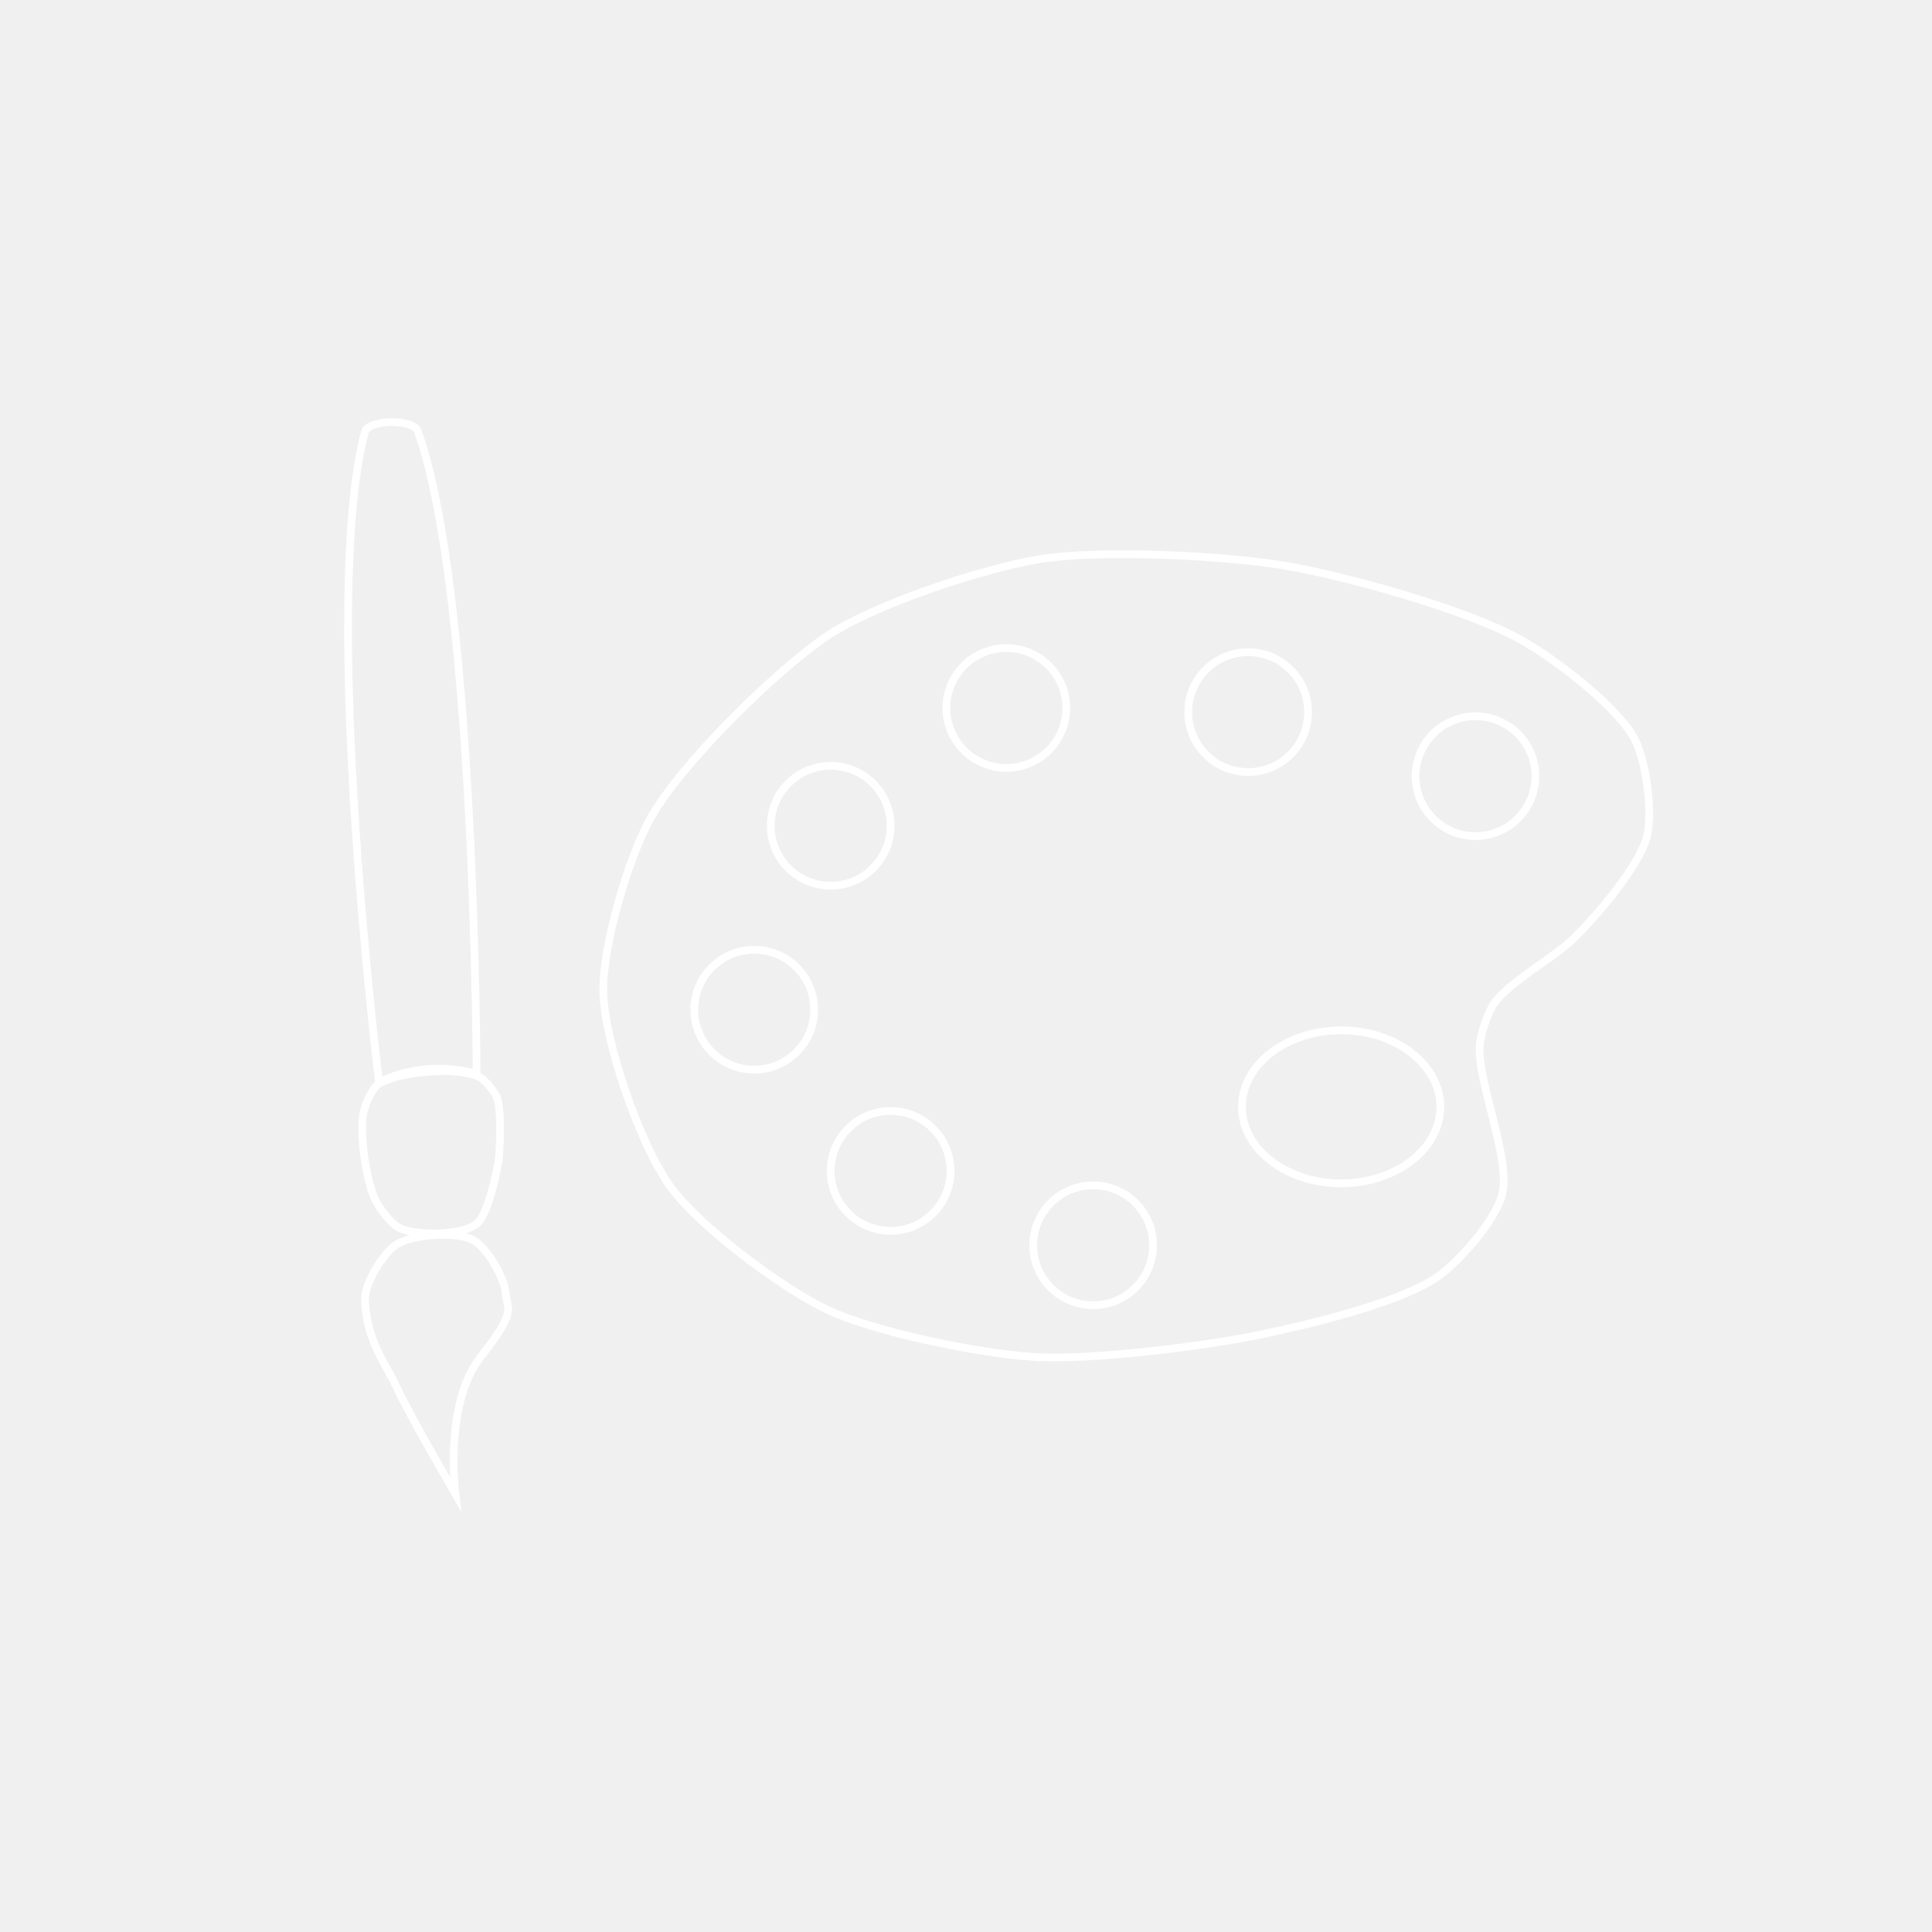
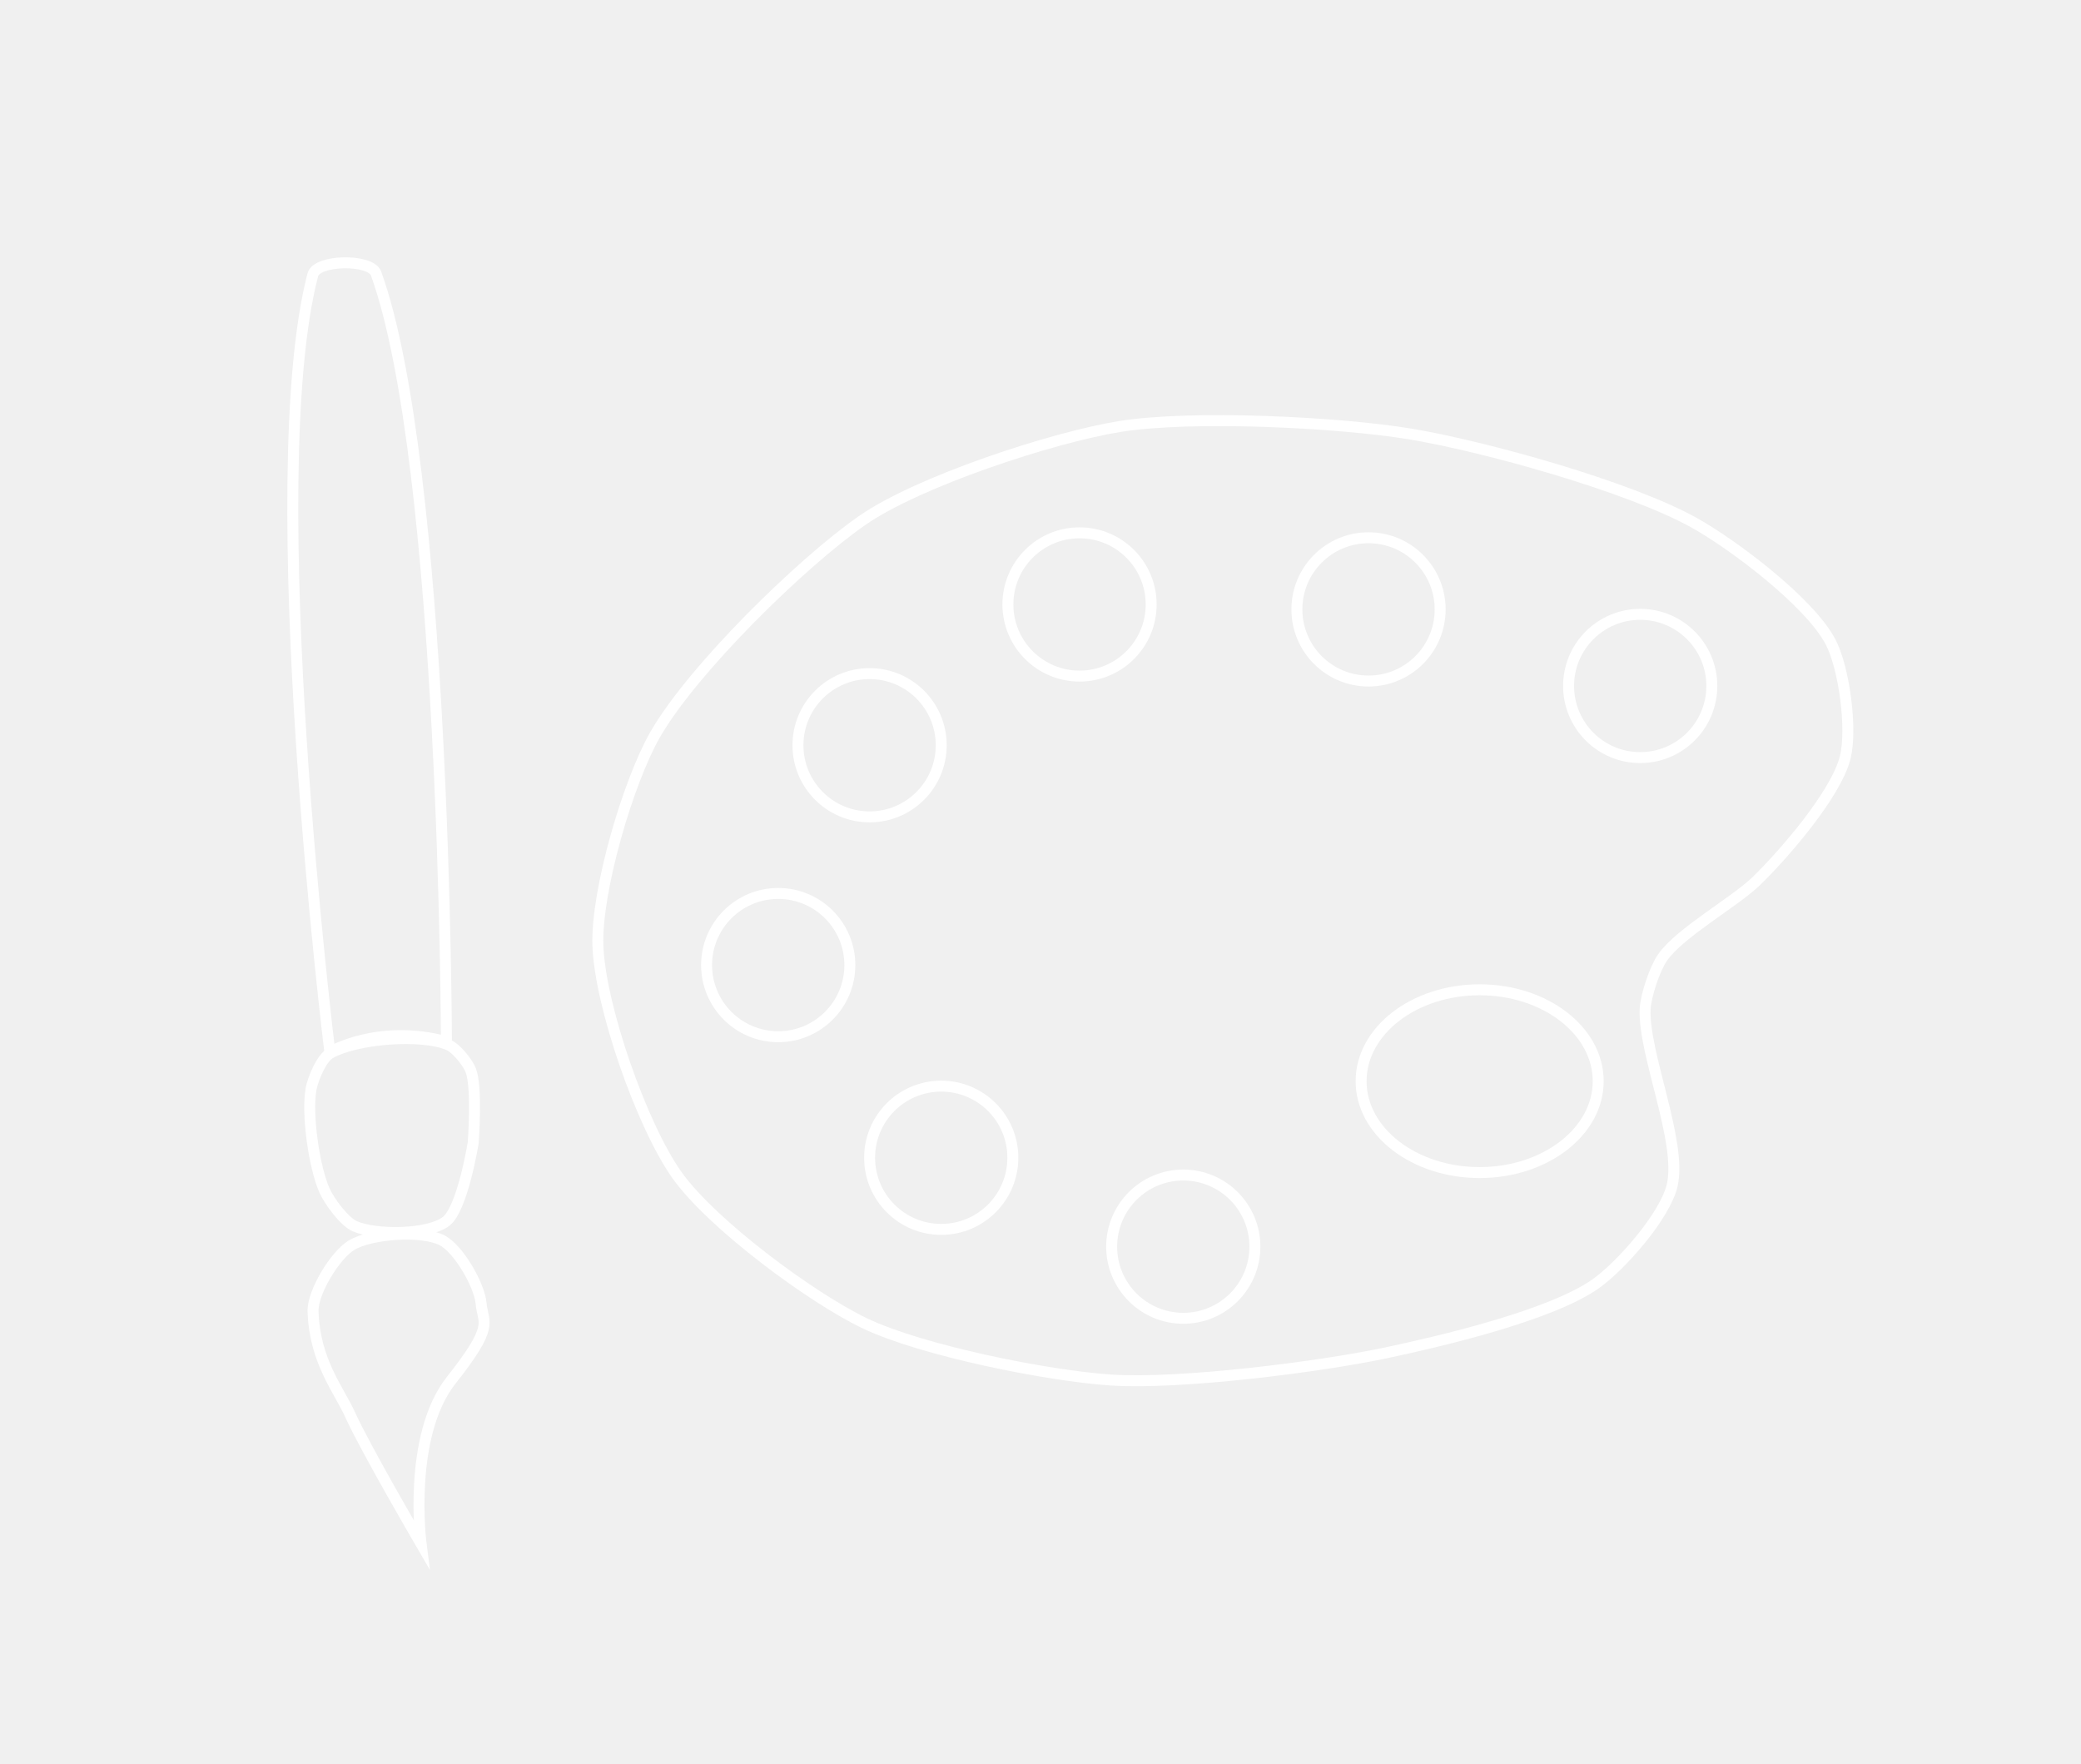
- <svg xmlns="http://www.w3.org/2000/svg" version="1.1" id="Layer_1" x="0px" y="0px" width="250px" height="250px" viewBox="0 0 250 250" enable-background="new 0 0 250 250" xml:space="preserve">
+ <svg xmlns="http://www.w3.org/2000/svg" version="1.1" id="Layer_1" x="0px" y="0px" width="190px" height="161px" viewBox="31.5 41.5 190 161" enable-background="new 31.5 41.5 190 161" xml:space="preserve">
  <g>
-     <path fill="none" stroke="#FFFFFF" stroke-miterlimit="10" d="M193.332,129.854c1.86-2.699,7.807-6.009,10.162-8.291   c2.957-2.866,8.613-9.378,9.627-13.371c0.78-3.071-0.112-9.773-1.604-12.568c-2.299-4.306-10.451-10.45-14.708-12.835   c-7.031-3.937-22.807-8.309-30.754-9.628c-7.784-1.291-23.766-2.078-31.555-0.801c-7.305,1.197-21.735,5.938-27.812,10.162   c-6.639,4.616-18.474,16.234-22.463,23.266c-2.905,5.12-6.349,16.847-6.152,22.73c0.221,6.57,4.753,19.508,8.558,24.87   c3.746,5.28,14.487,13.245,20.324,16.046c6.185,2.967,19.895,5.713,26.743,6.15c7.44,0.474,22.387-1.398,29.684-2.941   c5.854-1.24,17.843-4.037,22.731-7.488c2.763-1.951,7.548-7.396,8.288-10.696c1.055-4.687-3.124-14.188-2.941-18.987   C191.518,133.99,192.492,131.071,193.332,129.854z" />
-     <circle fill="none" stroke="#FFFFFF" stroke-miterlimit="10" cx="190.926" cy="100.436" r="7.755" />
-     <circle fill="none" stroke="#FFFFFF" stroke-miterlimit="10" cx="161.51" cy="92.147" r="7.755" />
-     <circle fill="none" stroke="#FFFFFF" stroke-miterlimit="10" cx="130.221" cy="91.612" r="7.755" />
-     <circle fill="none" stroke="#FFFFFF" stroke-miterlimit="10" cx="107.49" cy="106.854" r="7.755" />
-     <circle fill="none" stroke="#FFFFFF" stroke-miterlimit="10" cx="97.596" cy="130.656" r="7.755" />
-     <circle fill="none" stroke="#FFFFFF" stroke-miterlimit="10" cx="115.245" cy="151.515" r="7.755" />
-     <circle fill="none" stroke="#FFFFFF" stroke-miterlimit="10" cx="141.453" cy="161.141" r="7.754" />
-     <path fill="none" stroke="#FFFFFF" stroke-miterlimit="10" d="M186.379,143.225c0,5.465-5.75,9.895-12.837,9.895   c-7.091,0-12.835-4.429-12.835-9.895c0-5.465,5.744-9.896,12.835-9.896C180.629,133.329,186.379,137.76,186.379,143.225z" />
+     <path fill="none" stroke="#FFFFFF" stroke-miterlimit="10" d="M183.283,128.932c1.568-2.277,6.584-5.068,8.57-6.992   c2.492-2.417,7.263-7.909,8.117-11.275c0.658-2.59-0.095-8.241-1.354-10.599c-1.938-3.631-8.812-8.812-12.402-10.823   c-5.929-3.32-19.231-7.007-25.934-8.12c-6.563-1.088-20.04-1.752-26.608-0.675c-6.159,1.009-18.329,5.007-23.453,8.569   c-5.598,3.892-15.579,13.689-18.942,19.619c-2.45,4.318-5.354,14.207-5.188,19.167c0.186,5.541,4.008,16.45,7.216,20.973   c3.159,4.452,12.216,11.168,17.139,13.53c5.216,2.501,16.777,4.817,22.551,5.187c6.273,0.398,18.877-1.18,25.031-2.48   c4.936-1.046,15.046-3.404,19.168-6.314c2.33-1.646,6.365-6.236,6.989-9.02c0.89-3.953-2.634-11.965-2.48-16.012   C181.754,132.42,182.575,129.958,183.283,128.932z" />
+     <circle fill="none" stroke="#FFFFFF" stroke-miterlimit="10" cx="181.254" cy="104.125" r="6.539" />
+     <circle fill="none" stroke="#FFFFFF" stroke-miterlimit="10" cx="156.449" cy="97.135" r="6.54" />
+     <circle fill="none" stroke="#FFFFFF" stroke-miterlimit="10" cx="130.064" cy="96.684" r="6.54" />
+     <circle fill="none" stroke="#FFFFFF" stroke-miterlimit="10" cx="110.896" cy="109.537" r="6.54" />
+     <circle fill="none" stroke="#FFFFFF" stroke-miterlimit="10" cx="102.553" cy="129.607" r="6.54" />
+     <circle fill="none" stroke="#FFFFFF" stroke-miterlimit="10" cx="117.436" cy="147.197" r="6.539" />
+     <circle fill="none" stroke="#FFFFFF" stroke-miterlimit="10" cx="139.536" cy="155.314" r="6.539" />
+     <path fill="none" stroke="#FFFFFF" stroke-miterlimit="10" d="M177.42,140.206c0,4.608-4.849,8.344-10.824,8.344   c-5.979,0-10.824-3.734-10.824-8.344c0-4.608,4.845-8.345,10.824-8.345C172.571,131.861,177.42,135.598,177.42,140.206z" />
    <g>
-       <path fill="none" stroke="#FFFFFF" stroke-miterlimit="10" d="M61.671,138.948c-7.398-1.979-12.621,1.138-12.621,1.138    s-7.634-61.924-1.844-84.168c0.43-1.661,6.269-1.747,6.848-0.138C61.546,76.534,61.671,138.948,61.671,138.948" />
-       <path fill="none" stroke="#FFFFFF" stroke-miterlimit="10" d="M58.927,193.316c0,0-1.505-11.688,3.267-17.721    c4.771-6.033,3.431-6.092,3.233-8.311c-0.182-1.992-2.428-5.891-4.203-6.821c-2.184-1.145-7.744-0.758-9.849,0.531    c-1.765,1.08-4.212,5.087-4.146,7.155c0.173,5.41,2.792,8.467,4.012,11.174C52.882,182.961,58.927,193.316,58.927,193.316z" />
-       <path fill="none" stroke="#FFFFFF" stroke-miterlimit="10" d="M61.622,158.41c1.8-1.358,2.95-8.527,2.95-8.527    s0.454-6.022-0.27-7.846c-0.332-0.846-1.559-2.375-2.395-2.734c-2.958-1.273-10.062-0.697-12.846,0.922    c-0.936,0.547-1.847,2.763-2.042,3.828c-0.495,2.727,0.32,8.464,1.448,10.998c0.514,1.165,2.135,3.383,3.306,3.888    C54.038,159.916,59.654,159.893,61.622,158.41z" />
+       <path fill="none" stroke="#FFFFFF" stroke-miterlimit="10" d="M72.259,136.6c-6.239-1.668-10.643,0.96-10.643,0.96    s-6.438-52.218-1.555-70.976c0.363-1.401,5.286-1.473,5.774-0.117C72.154,83.969,72.259,136.6,72.259,136.6" />
+       <path fill="none" stroke="#FFFFFF" stroke-miterlimit="10" d="M69.945,182.447c0,0-1.269-9.856,2.755-14.943    c4.023-5.088,2.893-5.137,2.727-7.008c-0.154-1.681-2.048-4.968-3.544-5.753c-1.842-0.965-6.53-0.639-8.305,0.448    c-1.488,0.91-3.552,4.289-3.497,6.033c0.146,4.562,2.355,7.141,3.383,9.423C64.848,173.715,69.945,182.447,69.945,182.447z" />
+       <path fill="none" stroke="#FFFFFF" stroke-miterlimit="10" d="M72.218,153.012c1.518-1.146,2.487-7.191,2.487-7.191    s0.383-5.078-0.227-6.615c-0.28-0.713-1.314-2.003-2.02-2.307c-2.495-1.073-8.485-0.588-10.833,0.777    c-0.789,0.462-1.557,2.33-1.721,3.229c-0.418,2.299,0.27,7.138,1.221,9.274c0.434,0.982,1.8,2.853,2.788,3.278    C65.822,154.281,70.558,154.262,72.218,153.012z" />
    </g>
  </g>
</svg>
